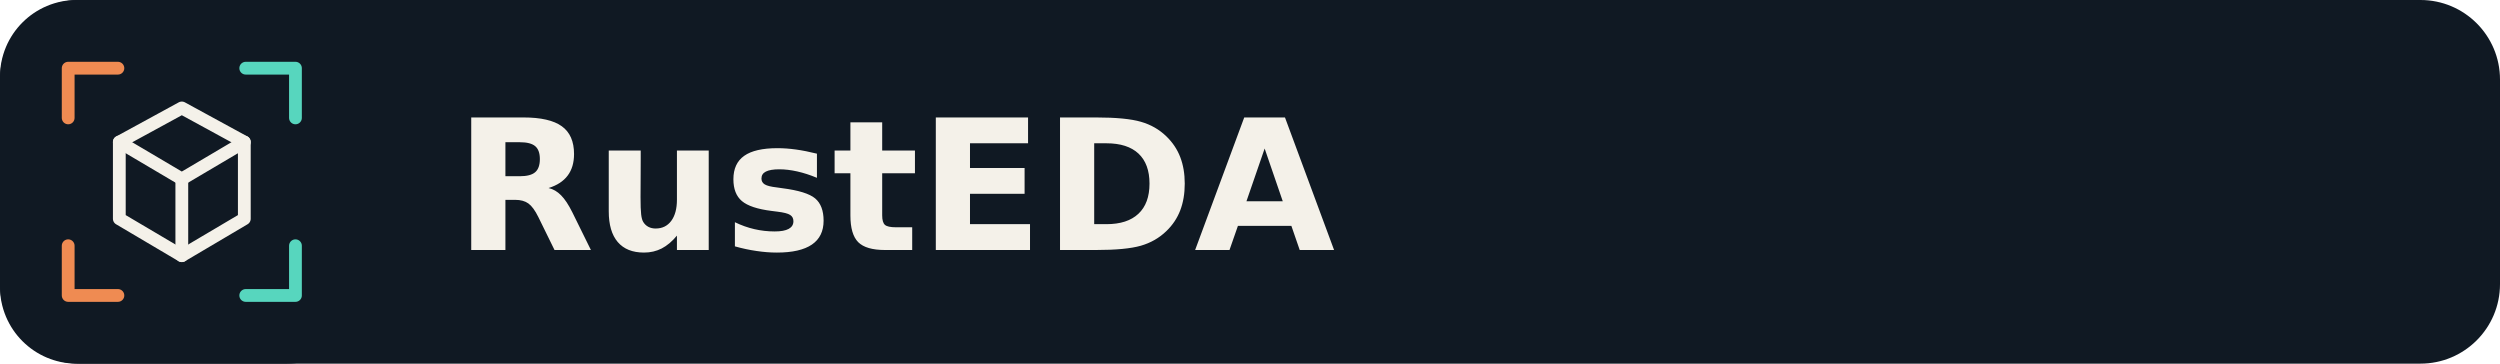
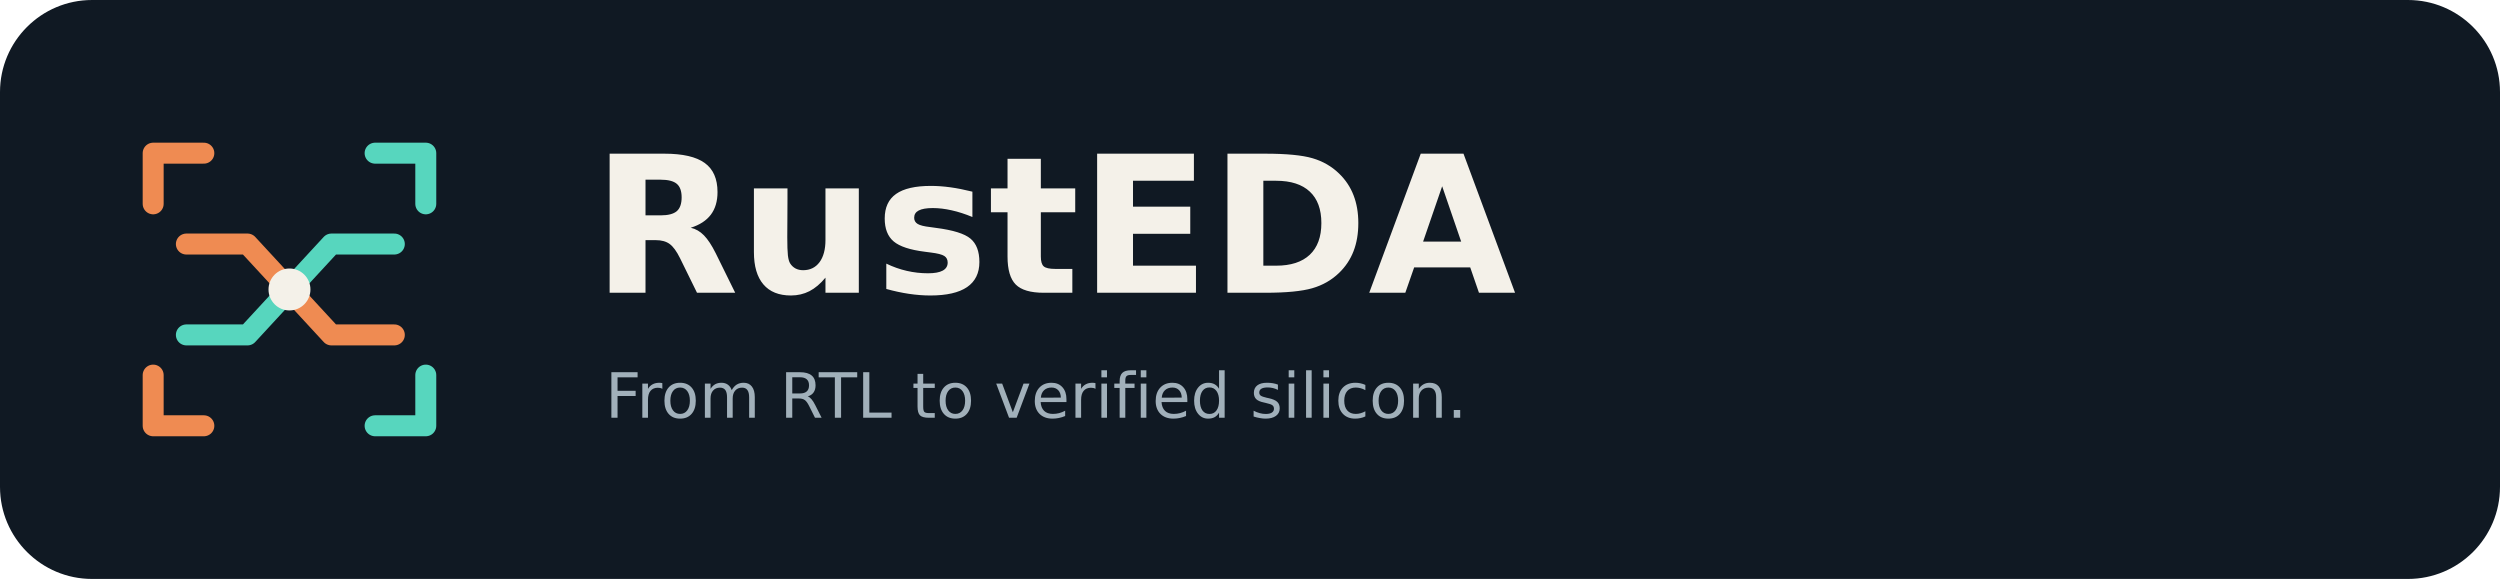
- <svg xmlns="http://www.w3.org/2000/svg" width="440" height="64" viewBox="0 0 440 64" role="img" aria-labelledby="title desc">
-   <rect width="440" height="64" rx="14" fill="#101923" />
-   <g transform="scale(.25)">
+ <svg xmlns="http://www.w3.org/2000/svg" width="760" height="176" viewBox="0 0 760 176" role="img" aria-labelledby="title desc">
+   <rect width="760" height="176" rx="28" fill="#101923" />
+   <g transform="translate(20 20) scale(.53125)">
    <rect width="256" height="256" rx="54" fill="#101923" />
-     <g fill="none" stroke-width="9" stroke-linecap="round" stroke-linejoin="round">
-       <path d="M83 48H48V83M48 173V208H83" stroke="#EF8B52" />
-       <path d="M173 48H208V83M208 173V208H173" stroke="#57D6BE" />
-       <g stroke="#F4F1E9">
-         <polyline points="84,100 128,76 172,100 172,154 128,180 84,154 84,100" />
-         <polyline points="84,100 128,126 172,100" />
-         <polyline points="128,126 128,180" />
-       </g>
+     <g fill="none" stroke-width="12" stroke-linecap="round" stroke-linejoin="round">
+       <path d="M79 50H50V79M50 177V206H79" stroke="#EF8B52" />
+       <path d="M177 50H206V79M206 177V206H177" stroke="#57D6BE" />
+       <path d="M69 102H104L152 154H188" stroke="#EF8B52" />
+       <path d="M69 154H104L152 102H188" stroke="#57D6BE" />
    </g>
+     <circle cx="128" cy="128" r="12" fill="#F4F1E9" />
  </g>
-   <text x="80" y="44" font-family="DejaVu Sans,sans-serif" font-size="32" font-weight="700" fill="#F4F1E9">RustEDA</text>
+   <text x="180" y="89" fill="#F4F1E9" font-family="DejaVu Sans,sans-serif" xml:space="preserve" font-size="58" font-weight="700">RustEDA</text>
+   <text x="184" y="127" fill="#A1B0BA" font-family="DejaVu Sans,sans-serif" xml:space="preserve" font-size="19" font-weight="400">From RTL to verified silicon.</text>
</svg>
